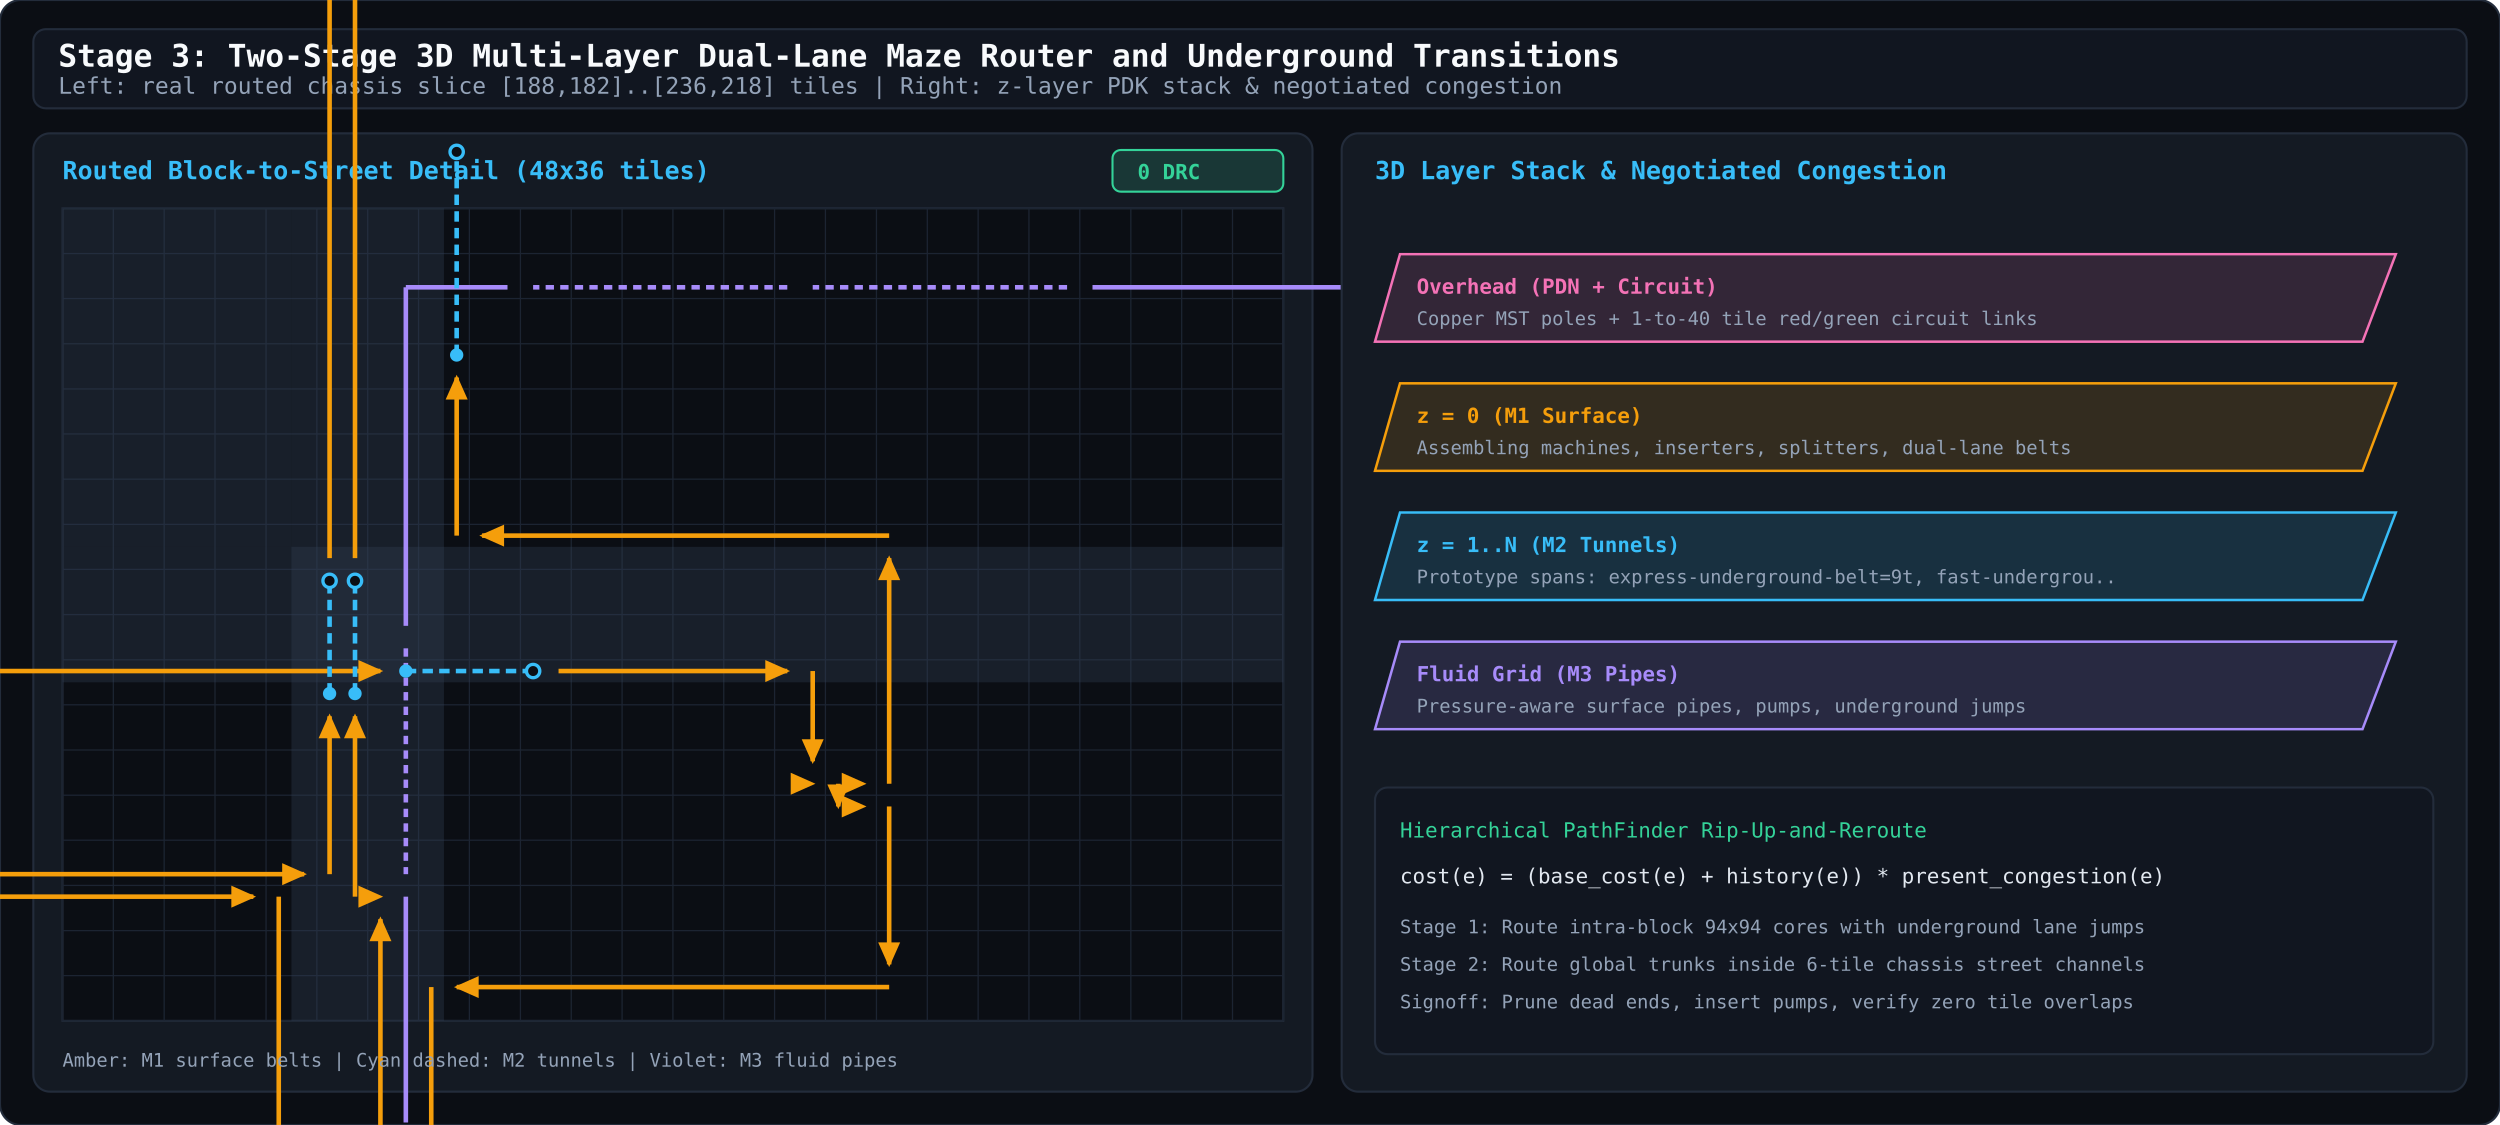
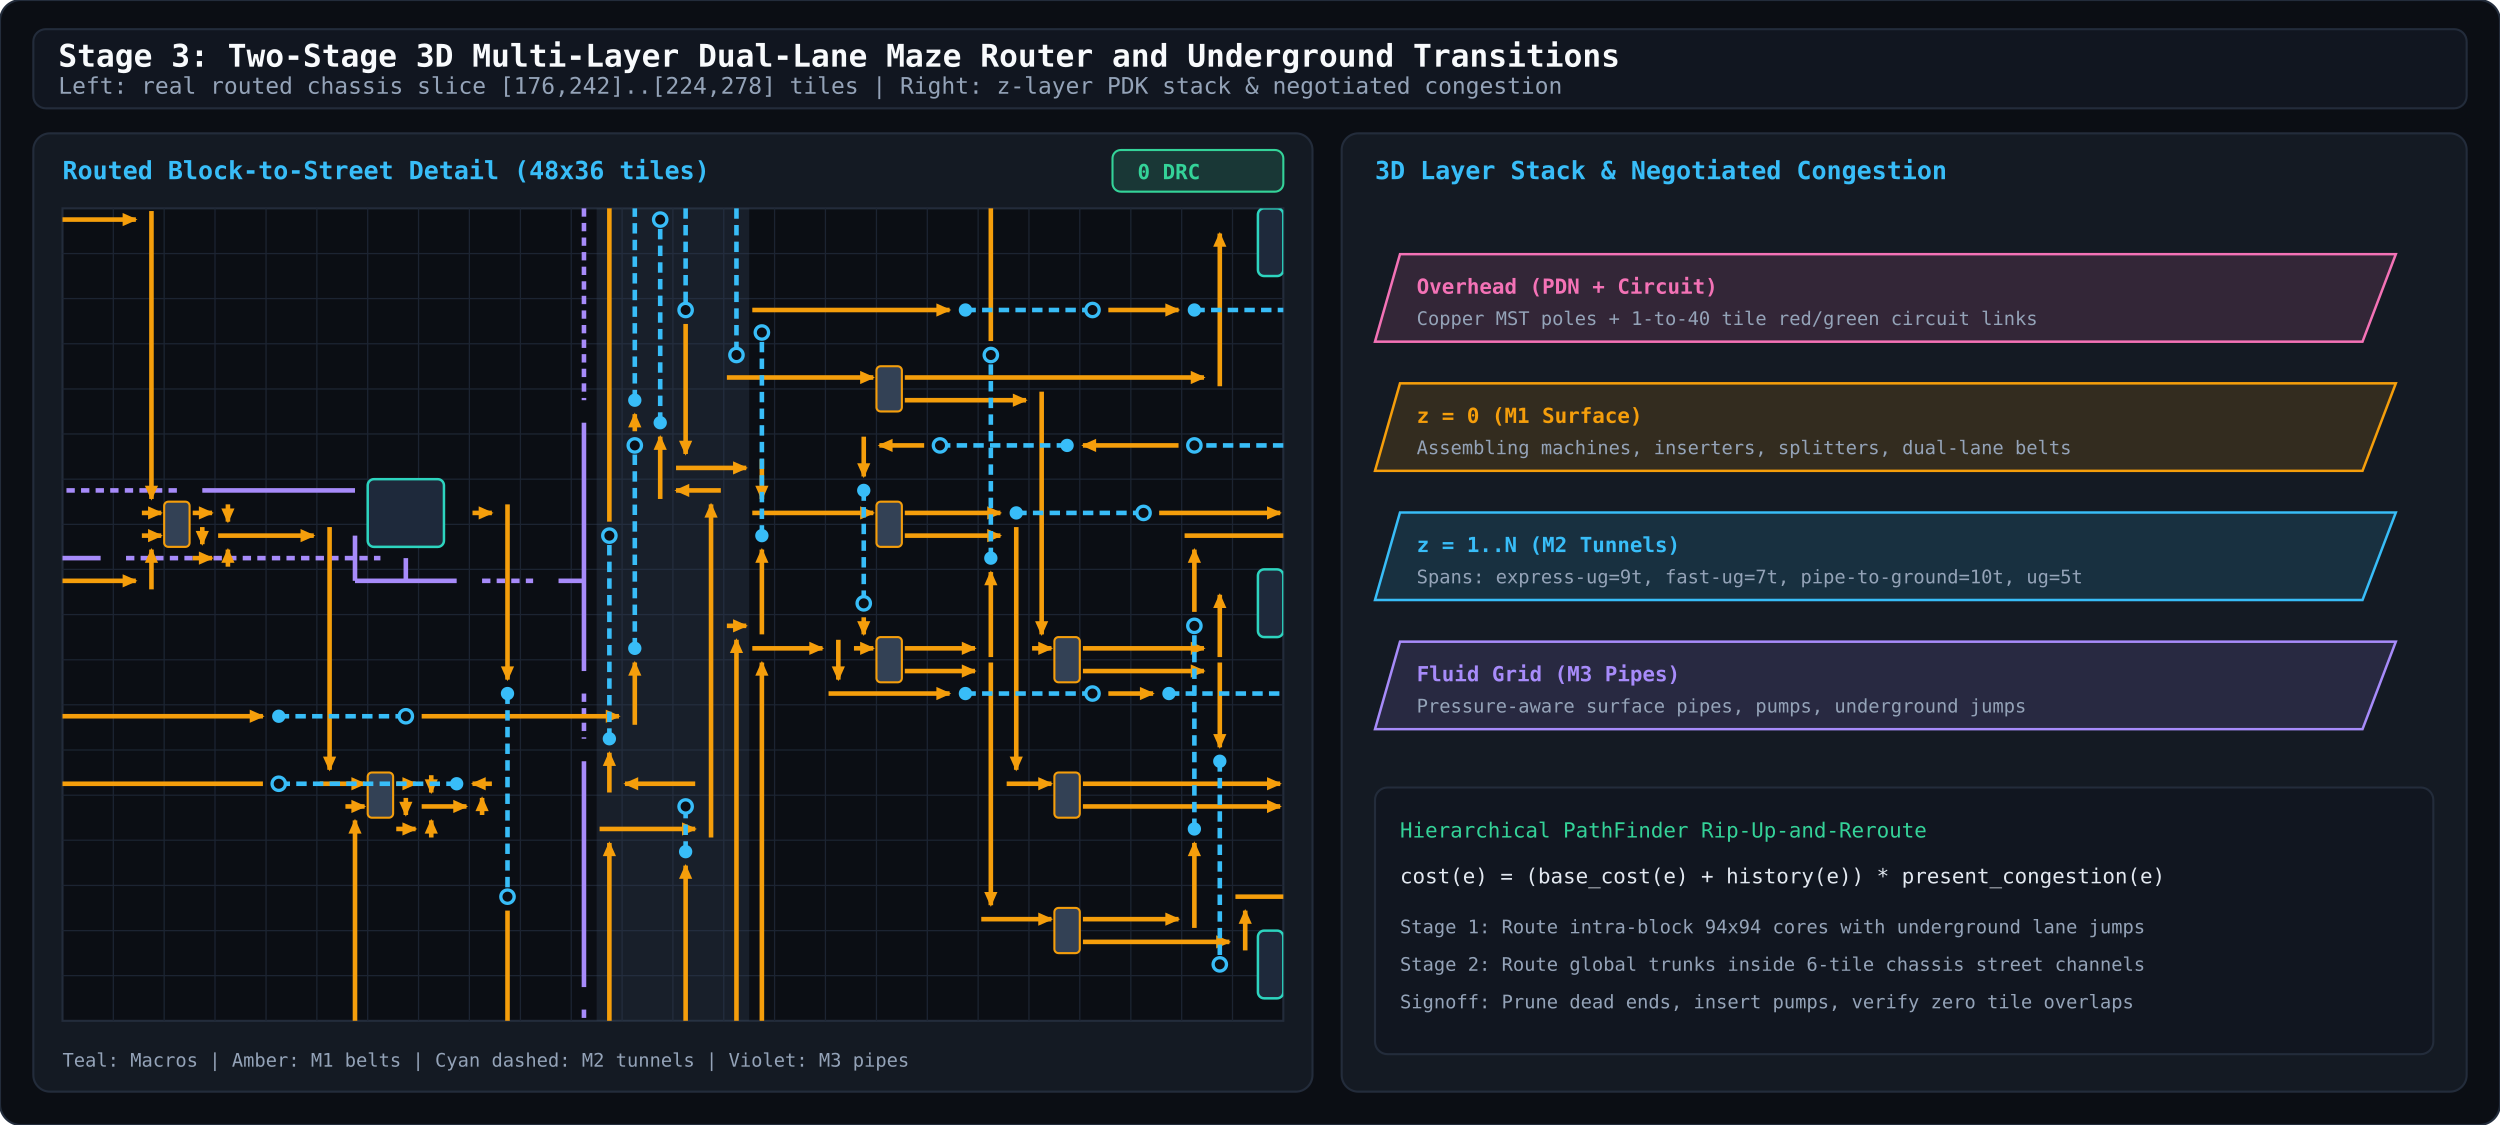
<svg xmlns="http://www.w3.org/2000/svg" viewBox="0 0 1200 540" width="100%" height="auto" role="img" aria-label="Stage 3: Two-Stage 3D Multi-Layer Dual-Lane Maze Router and Underground Transitions">
  <defs>
    <marker id="arr-cyan" viewBox="0 0 10 10" refX="8" refY="5" markerWidth="6" markerHeight="6" orient="auto-start-reverse">
      <path d="M0,1 L9,5 L0,9 z" fill="#38bdf8" />
    </marker>
    <marker id="arr-amber" viewBox="0 0 10 10" refX="8" refY="5" markerWidth="6" markerHeight="6" orient="auto-start-reverse">
      <path d="M0,1 L9,5 L0,9 z" fill="#f59e0b" />
    </marker>
+     <marker id="arr-belt" viewBox="0 0 10 10" refX="8" refY="5" markerWidth="3.6" markerHeight="3.6" orient="auto-start-reverse">
+       <path d="M0,1 L9,5 L0,9 z" fill="#f59e0b" />
+     </marker>
    <marker id="arr-emerald" viewBox="0 0 10 10" refX="8" refY="5" markerWidth="6" markerHeight="6" orient="auto-start-reverse">
      <path d="M0,1 L9,5 L0,9 z" fill="#34d399" />
    </marker>
    <marker id="arr-rose" viewBox="0 0 10 10" refX="8" refY="5" markerWidth="6" markerHeight="6" orient="auto-start-reverse">
      <path d="M0,1 L9,5 L0,9 z" fill="#f472b6" />
    </marker>
+     <clipPath id="router-vp-clip">
+       <rect x="30" y="100" width="586" height="390" />
+     </clipPath>
  </defs>
  <rect width="1200" height="540" rx="10" fill="#0b0e14" stroke="#232c3b" />
  <style>text{font-family:"JetBrains Mono","SFMono-Regular",Consolas,monospace;fill:#e2e8f0;}.title{font-size:15px;font-weight:700;fill:#f8fafc;}.sub{font-size:11px;fill:#94a3b8;}.hdr{font-size:12px;font-weight:700;fill:#38bdf8;}.lbl{font-size:10px;fill:#e2e8f0;}.dim{font-size:9px;fill:#94a3b8;}.badge{font-size:10px;font-weight:700;}</style>
  <rect x="16" y="14" width="1168" height="38" rx="6" fill="#111620" stroke="#232c3b" />
  <text x="28" y="32" class="title">Stage 3: Two-Stage 3D Multi-Layer Dual-Lane Maze Router and Underground Transitions</text>
-   <text x="28" y="45" class="sub">Left: real routed chassis slice [188,182]..[236,218] tiles | Right: z-layer PDK stack &amp; negotiated congestion</text>
+   <text x="28" y="45" class="sub">Left: real routed chassis slice [176,242]..[224,278] tiles | Right: z-layer PDK stack &amp; negotiated congestion</text>
  <rect x="16" y="64" width="614" height="460" rx="8" fill="#141a23" stroke="#232c3b" />
  <text x="30" y="86" class="hdr">Routed Block-to-Street Detail (48x36 tiles)</text>
  <rect x="534" y="72" width="82" height="20" rx="4" fill="#34d399" fill-opacity="0.16" stroke="#34d399" />
  <text x="546" y="86" class="badge" style="fill:#34d399">0 DRC</text>
  <rect x="30" y="100" width="586" height="390" fill="#0b0e14" stroke="#232c3b" />
-   <line x1="30.0" y1="100" x2="30.0" y2="490" stroke="#1c2432" stroke-width="0.6" />
-   <line x1="54.4" y1="100" x2="54.4" y2="490" stroke="#1c2432" stroke-width="0.6" />
-   <line x1="78.8" y1="100" x2="78.8" y2="490" stroke="#1c2432" stroke-width="0.6" />
-   <line x1="103.2" y1="100" x2="103.2" y2="490" stroke="#1c2432" stroke-width="0.6" />
-   <line x1="127.7" y1="100" x2="127.7" y2="490" stroke="#1c2432" stroke-width="0.6" />
-   <line x1="152.1" y1="100" x2="152.1" y2="490" stroke="#1c2432" stroke-width="0.6" />
-   <line x1="176.5" y1="100" x2="176.5" y2="490" stroke="#1c2432" stroke-width="0.6" />
-   <line x1="200.9" y1="100" x2="200.9" y2="490" stroke="#1c2432" stroke-width="0.6" />
-   <line x1="225.3" y1="100" x2="225.3" y2="490" stroke="#1c2432" stroke-width="0.6" />
-   <line x1="249.8" y1="100" x2="249.8" y2="490" stroke="#1c2432" stroke-width="0.6" />
-   <line x1="274.2" y1="100" x2="274.2" y2="490" stroke="#1c2432" stroke-width="0.6" />
-   <line x1="298.6" y1="100" x2="298.6" y2="490" stroke="#1c2432" stroke-width="0.6" />
-   <line x1="323.0" y1="100" x2="323.0" y2="490" stroke="#1c2432" stroke-width="0.6" />
-   <line x1="347.4" y1="100" x2="347.4" y2="490" stroke="#1c2432" stroke-width="0.6" />
-   <line x1="371.8" y1="100" x2="371.8" y2="490" stroke="#1c2432" stroke-width="0.6" />
-   <line x1="396.2" y1="100" x2="396.2" y2="490" stroke="#1c2432" stroke-width="0.6" />
-   <line x1="420.7" y1="100" x2="420.7" y2="490" stroke="#1c2432" stroke-width="0.6" />
-   <line x1="445.1" y1="100" x2="445.1" y2="490" stroke="#1c2432" stroke-width="0.6" />
-   <line x1="469.5" y1="100" x2="469.5" y2="490" stroke="#1c2432" stroke-width="0.6" />
-   <line x1="493.9" y1="100" x2="493.9" y2="490" stroke="#1c2432" stroke-width="0.6" />
-   <line x1="518.3" y1="100" x2="518.3" y2="490" stroke="#1c2432" stroke-width="0.6" />
-   <line x1="542.8" y1="100" x2="542.8" y2="490" stroke="#1c2432" stroke-width="0.6" />
-   <line x1="567.2" y1="100" x2="567.2" y2="490" stroke="#1c2432" stroke-width="0.6" />
-   <line x1="591.6" y1="100" x2="591.6" y2="490" stroke="#1c2432" stroke-width="0.6" />
-   <line x1="616.0" y1="100" x2="616.0" y2="490" stroke="#1c2432" stroke-width="0.6" />
-   <line x1="30" y1="100.0" x2="616" y2="100.0" stroke="#1c2432" stroke-width="0.6" />
-   <line x1="30" y1="121.7" x2="616" y2="121.7" stroke="#1c2432" stroke-width="0.6" />
-   <line x1="30" y1="143.3" x2="616" y2="143.3" stroke="#1c2432" stroke-width="0.6" />
-   <line x1="30" y1="165.0" x2="616" y2="165.0" stroke="#1c2432" stroke-width="0.6" />
-   <line x1="30" y1="186.7" x2="616" y2="186.7" stroke="#1c2432" stroke-width="0.6" />
-   <line x1="30" y1="208.3" x2="616" y2="208.3" stroke="#1c2432" stroke-width="0.6" />
-   <line x1="30" y1="230.0" x2="616" y2="230.0" stroke="#1c2432" stroke-width="0.6" />
-   <line x1="30" y1="251.7" x2="616" y2="251.7" stroke="#1c2432" stroke-width="0.6" />
-   <line x1="30" y1="273.3" x2="616" y2="273.3" stroke="#1c2432" stroke-width="0.6" />
-   <line x1="30" y1="295.0" x2="616" y2="295.0" stroke="#1c2432" stroke-width="0.6" />
-   <line x1="30" y1="316.7" x2="616" y2="316.7" stroke="#1c2432" stroke-width="0.6" />
-   <line x1="30" y1="338.3" x2="616" y2="338.3" stroke="#1c2432" stroke-width="0.6" />
-   <line x1="30" y1="360.0" x2="616" y2="360.0" stroke="#1c2432" stroke-width="0.6" />
-   <line x1="30" y1="381.7" x2="616" y2="381.7" stroke="#1c2432" stroke-width="0.6" />
-   <line x1="30" y1="403.3" x2="616" y2="403.3" stroke="#1c2432" stroke-width="0.6" />
-   <line x1="30" y1="425.0" x2="616" y2="425.0" stroke="#1c2432" stroke-width="0.6" />
-   <line x1="30" y1="446.7" x2="616" y2="446.7" stroke="#1c2432" stroke-width="0.6" />
-   <line x1="30" y1="468.3" x2="616" y2="468.3" stroke="#1c2432" stroke-width="0.6" />
-   <line x1="30" y1="490.0" x2="616" y2="490.0" stroke="#1c2432" stroke-width="0.6" />
-   <rect x="30.0" y="262.5" width="586.0" height="65.0" fill="#334155" fill-opacity="0.35" />
-   <rect x="30.0" y="100.0" width="109.9" height="162.5" fill="#334155" fill-opacity="0.35" />
-   <rect x="139.9" y="100.0" width="73.2" height="390.0" fill="#334155" fill-opacity="0.35" />
-   <line x1="194.8" y1="137.9" x2="243.6" y2="137.9" stroke="#a78bfa" stroke-width="2.2" />
-   <line x1="524.4" y1="137.9" x2="670.9" y2="137.9" stroke="#a78bfa" stroke-width="2.2" />
-   <line x1="194.8" y1="137.9" x2="194.8" y2="300.4" stroke="#a78bfa" stroke-width="2.2" />
-   <line x1="194.8" y1="430.4" x2="194.8" y2="538.8" stroke="#a78bfa" stroke-width="2.2" />
-   <line x1="512.2" y1="137.9" x2="390.1" y2="137.9" stroke="#a78bfa" stroke-width="2.2" stroke-dasharray="4 3" />
-   <line x1="377.9" y1="137.9" x2="255.9" y2="137.9" stroke="#a78bfa" stroke-width="2.2" stroke-dasharray="4 3" />
-   <line x1="194.8" y1="311.2" x2="194.8" y2="419.6" stroke="#a78bfa" stroke-width="2.2" stroke-dasharray="4 3" />
-   <line x1="158.2" y1="267.9" x2="158.2" y2="-620.4" stroke="#f59e0b" stroke-width="2.2" marker-end="url(#arr-amber)" />
-   <line x1="158.2" y1="419.6" x2="158.2" y2="343.8" stroke="#f59e0b" stroke-width="2.2" marker-end="url(#arr-amber)" />
-   <line x1="170.4" y1="267.9" x2="170.4" y2="-620.4" stroke="#f59e0b" stroke-width="2.2" marker-end="url(#arr-amber)" />
-   <line x1="170.4" y1="430.4" x2="170.4" y2="343.8" stroke="#f59e0b" stroke-width="2.2" marker-end="url(#arr-amber)" />
-   <line x1="182.6" y1="928.8" x2="182.6" y2="441.2" stroke="#f59e0b" stroke-width="2.2" marker-end="url(#arr-amber)" />
-   <line x1="219.2" y1="257.1" x2="219.2" y2="181.2" stroke="#f59e0b" stroke-width="2.2" marker-end="url(#arr-amber)" />
-   <line x1="426.8" y1="376.2" x2="426.8" y2="267.9" stroke="#f59e0b" stroke-width="2.2" marker-end="url(#arr-amber)" />
-   <line x1="-1013.8" y1="322.1" x2="182.6" y2="322.1" stroke="#f59e0b" stroke-width="2.2" marker-end="url(#arr-amber)" />
-   <line x1="268.1" y1="322.1" x2="377.9" y2="322.1" stroke="#f59e0b" stroke-width="2.2" marker-end="url(#arr-amber)" />
-   <line x1="390.1" y1="376.2" x2="390.1" y2="376.2" stroke="#f59e0b" stroke-width="2.2" marker-end="url(#arr-amber)" />
-   <line x1="414.6" y1="376.2" x2="414.6" y2="376.2" stroke="#f59e0b" stroke-width="2.2" marker-end="url(#arr-amber)" />
-   <line x1="414.6" y1="387.1" x2="414.6" y2="387.1" stroke="#f59e0b" stroke-width="2.2" marker-end="url(#arr-amber)" />
-   <line x1="-476.6" y1="419.6" x2="146.0" y2="419.6" stroke="#f59e0b" stroke-width="2.2" marker-end="url(#arr-amber)" />
-   <line x1="-476.6" y1="430.4" x2="121.6" y2="430.4" stroke="#f59e0b" stroke-width="2.2" marker-end="url(#arr-amber)" />
-   <line x1="133.8" y1="430.4" x2="133.8" y2="885.4" stroke="#f59e0b" stroke-width="2.2" marker-end="url(#arr-amber)" />
-   <line x1="207.0" y1="473.8" x2="207.0" y2="625.4" stroke="#f59e0b" stroke-width="2.2" marker-end="url(#arr-amber)" />
-   <line x1="390.1" y1="322.1" x2="390.1" y2="365.4" stroke="#f59e0b" stroke-width="2.2" marker-end="url(#arr-amber)" />
-   <line x1="426.8" y1="387.1" x2="426.8" y2="462.9" stroke="#f59e0b" stroke-width="2.2" marker-end="url(#arr-amber)" />
-   <line x1="426.8" y1="257.1" x2="231.4" y2="257.1" stroke="#f59e0b" stroke-width="2.2" marker-end="url(#arr-amber)" />
-   <line x1="182.6" y1="430.4" x2="182.6" y2="430.4" stroke="#f59e0b" stroke-width="2.2" marker-end="url(#arr-amber)" />
-   <line x1="426.8" y1="473.8" x2="219.2" y2="473.8" stroke="#f59e0b" stroke-width="2.2" marker-end="url(#arr-amber)" />
-   <line x1="402.4" y1="376.2" x2="402.4" y2="387.1" stroke="#f59e0b" stroke-width="2.2" marker-end="url(#arr-amber)" />
-   <line x1="194.8" y1="322.1" x2="255.9" y2="322.1" stroke="#38bdf8" stroke-width="2.2" stroke-dasharray="5 3" />
-   <circle cx="194.8" cy="322.1" r="3.2" fill="#38bdf8" />
-   <circle cx="255.9" cy="322.1" r="3.2" fill="#0b0e14" stroke="#38bdf8" stroke-width="1.6" />
-   <line x1="219.2" y1="170.4" x2="219.2" y2="72.9" stroke="#38bdf8" stroke-width="2.2" stroke-dasharray="5 3" />
-   <circle cx="219.2" cy="170.4" r="3.2" fill="#38bdf8" />
-   <circle cx="219.2" cy="72.9" r="3.2" fill="#0b0e14" stroke="#38bdf8" stroke-width="1.6" />
-   <line x1="170.4" y1="332.9" x2="170.4" y2="278.8" stroke="#38bdf8" stroke-width="2.2" stroke-dasharray="5 3" />
-   <circle cx="170.4" cy="332.9" r="3.2" fill="#38bdf8" />
-   <circle cx="170.4" cy="278.8" r="3.2" fill="#0b0e14" stroke="#38bdf8" stroke-width="1.6" />
-   <line x1="158.2" y1="332.9" x2="158.2" y2="278.8" stroke="#38bdf8" stroke-width="2.2" stroke-dasharray="5 3" />
-   <circle cx="158.2" cy="332.9" r="3.2" fill="#38bdf8" />
-   <circle cx="158.2" cy="278.8" r="3.2" fill="#0b0e14" stroke="#38bdf8" stroke-width="1.6" />
-   <text x="30" y="512" class="dim">Amber: M1 surface belts | Cyan dashed: M2 tunnels | Violet: M3 fluid pipes</text>
+   <g id="router-viewport" clip-path="url(#router-vp-clip)">
+     <line x1="54.4" y1="100" x2="54.4" y2="490" stroke="#1c2432" stroke-width="0.6" />
+     <line x1="78.8" y1="100" x2="78.8" y2="490" stroke="#1c2432" stroke-width="0.6" />
+     <line x1="103.2" y1="100" x2="103.2" y2="490" stroke="#1c2432" stroke-width="0.6" />
+     <line x1="127.7" y1="100" x2="127.7" y2="490" stroke="#1c2432" stroke-width="0.6" />
+     <line x1="152.1" y1="100" x2="152.1" y2="490" stroke="#1c2432" stroke-width="0.6" />
+     <line x1="176.5" y1="100" x2="176.5" y2="490" stroke="#1c2432" stroke-width="0.6" />
+     <line x1="200.9" y1="100" x2="200.9" y2="490" stroke="#1c2432" stroke-width="0.6" />
+     <line x1="225.3" y1="100" x2="225.3" y2="490" stroke="#1c2432" stroke-width="0.6" />
+     <line x1="249.8" y1="100" x2="249.8" y2="490" stroke="#1c2432" stroke-width="0.6" />
+     <line x1="274.2" y1="100" x2="274.2" y2="490" stroke="#1c2432" stroke-width="0.6" />
+     <line x1="298.6" y1="100" x2="298.6" y2="490" stroke="#1c2432" stroke-width="0.6" />
+     <line x1="323.0" y1="100" x2="323.0" y2="490" stroke="#1c2432" stroke-width="0.6" />
+     <line x1="347.4" y1="100" x2="347.4" y2="490" stroke="#1c2432" stroke-width="0.6" />
+     <line x1="371.8" y1="100" x2="371.8" y2="490" stroke="#1c2432" stroke-width="0.6" />
+     <line x1="396.2" y1="100" x2="396.2" y2="490" stroke="#1c2432" stroke-width="0.6" />
+     <line x1="420.7" y1="100" x2="420.7" y2="490" stroke="#1c2432" stroke-width="0.6" />
+     <line x1="445.1" y1="100" x2="445.1" y2="490" stroke="#1c2432" stroke-width="0.6" />
+     <line x1="469.5" y1="100" x2="469.5" y2="490" stroke="#1c2432" stroke-width="0.6" />
+     <line x1="493.9" y1="100" x2="493.9" y2="490" stroke="#1c2432" stroke-width="0.6" />
+     <line x1="518.3" y1="100" x2="518.3" y2="490" stroke="#1c2432" stroke-width="0.6" />
+     <line x1="542.8" y1="100" x2="542.8" y2="490" stroke="#1c2432" stroke-width="0.6" />
+     <line x1="567.2" y1="100" x2="567.2" y2="490" stroke="#1c2432" stroke-width="0.6" />
+     <line x1="591.6" y1="100" x2="591.6" y2="490" stroke="#1c2432" stroke-width="0.6" />
+     <line x1="30" y1="121.7" x2="616" y2="121.7" stroke="#1c2432" stroke-width="0.6" />
+     <line x1="30" y1="143.3" x2="616" y2="143.3" stroke="#1c2432" stroke-width="0.6" />
+     <line x1="30" y1="165.0" x2="616" y2="165.0" stroke="#1c2432" stroke-width="0.6" />
+     <line x1="30" y1="186.7" x2="616" y2="186.7" stroke="#1c2432" stroke-width="0.6" />
+     <line x1="30" y1="208.3" x2="616" y2="208.3" stroke="#1c2432" stroke-width="0.6" />
+     <line x1="30" y1="230.0" x2="616" y2="230.0" stroke="#1c2432" stroke-width="0.6" />
+     <line x1="30" y1="251.7" x2="616" y2="251.7" stroke="#1c2432" stroke-width="0.6" />
+     <line x1="30" y1="273.3" x2="616" y2="273.3" stroke="#1c2432" stroke-width="0.6" />
+     <line x1="30" y1="295.0" x2="616" y2="295.0" stroke="#1c2432" stroke-width="0.6" />
+     <line x1="30" y1="316.7" x2="616" y2="316.7" stroke="#1c2432" stroke-width="0.6" />
+     <line x1="30" y1="338.3" x2="616" y2="338.3" stroke="#1c2432" stroke-width="0.6" />
+     <line x1="30" y1="360.0" x2="616" y2="360.0" stroke="#1c2432" stroke-width="0.6" />
+     <line x1="30" y1="381.7" x2="616" y2="381.7" stroke="#1c2432" stroke-width="0.6" />
+     <line x1="30" y1="403.3" x2="616" y2="403.3" stroke="#1c2432" stroke-width="0.6" />
+     <line x1="30" y1="425.0" x2="616" y2="425.0" stroke="#1c2432" stroke-width="0.6" />
+     <line x1="30" y1="446.7" x2="616" y2="446.7" stroke="#1c2432" stroke-width="0.6" />
+     <line x1="30" y1="468.3" x2="616" y2="468.3" stroke="#1c2432" stroke-width="0.6" />
+     <rect x="286.4" y="100.0" width="73.2" height="390.0" fill="#334155" fill-opacity="0.35" />
+     <rect x="603.8" y="100.0" width="12.2" height="32.5" rx="3" fill="#1e293b" stroke="#2dd4bf" stroke-width="1.2" />
+     <rect x="603.8" y="273.3" width="12.2" height="32.5" rx="3" fill="#1e293b" stroke="#2dd4bf" stroke-width="1.2" />
+     <rect x="603.8" y="446.7" width="12.2" height="32.5" rx="3" fill="#1e293b" stroke="#2dd4bf" stroke-width="1.2" />
+     <rect x="78.8" y="240.8" width="12.2" height="21.7" rx="2" fill="#334155" stroke="#f59e0b" stroke-width="1.0" />
+     <rect x="176.5" y="370.8" width="12.2" height="21.7" rx="2" fill="#334155" stroke="#f59e0b" stroke-width="1.0" />
+     <rect x="420.7" y="175.8" width="12.2" height="21.7" rx="2" fill="#334155" stroke="#f59e0b" stroke-width="1.0" />
+     <rect x="506.1" y="305.8" width="12.2" height="21.7" rx="2" fill="#334155" stroke="#f59e0b" stroke-width="1.0" />
+     <rect x="420.7" y="240.8" width="12.2" height="21.7" rx="2" fill="#334155" stroke="#f59e0b" stroke-width="1.0" />
+     <rect x="506.1" y="370.8" width="12.2" height="21.7" rx="2" fill="#334155" stroke="#f59e0b" stroke-width="1.0" />
+     <rect x="420.7" y="305.8" width="12.2" height="21.7" rx="2" fill="#334155" stroke="#f59e0b" stroke-width="1.0" />
+     <rect x="506.1" y="435.8" width="12.2" height="21.7" rx="2" fill="#334155" stroke="#f59e0b" stroke-width="1.0" />
+     <rect x="176.5" y="230.0" width="36.6" height="32.5" rx="3" fill="#1e293b" stroke="#2dd4bf" stroke-width="1.2" />
+     <line x1="97.1" y1="235.4" x2="170.4" y2="235.4" stroke="#a78bfa" stroke-width="2.2" />
+     <line x1="30.0" y1="267.9" x2="48.3" y2="267.9" stroke="#a78bfa" stroke-width="2.2" />
+     <line x1="170.4" y1="278.8" x2="219.2" y2="278.8" stroke="#a78bfa" stroke-width="2.2" />
+     <line x1="268.1" y1="278.8" x2="280.3" y2="278.8" stroke="#a78bfa" stroke-width="2.2" />
+     <line x1="170.4" y1="257.1" x2="170.4" y2="278.8" stroke="#a78bfa" stroke-width="2.2" />
+     <line x1="194.8" y1="267.9" x2="194.8" y2="278.8" stroke="#a78bfa" stroke-width="2.2" />
+     <line x1="280.3" y1="202.9" x2="280.3" y2="322.1" stroke="#a78bfa" stroke-width="2.2" />
+     <line x1="280.3" y1="365.4" x2="280.3" y2="473.8" stroke="#a78bfa" stroke-width="2.2" />
+     <line x1="231.4" y1="278.8" x2="255.9" y2="278.8" stroke="#a78bfa" stroke-width="2.2" stroke-dasharray="4 3" />
+     <line x1="60.5" y1="267.9" x2="182.6" y2="267.9" stroke="#a78bfa" stroke-width="2.2" stroke-dasharray="4 3" />
+     <line x1="84.9" y1="235.4" x2="30.0" y2="235.4" stroke="#a78bfa" stroke-width="2.2" stroke-dasharray="4 3" />
+     <line x1="280.3" y1="332.9" x2="280.3" y2="354.6" stroke="#a78bfa" stroke-width="2.2" stroke-dasharray="4 3" />
+     <line x1="280.3" y1="484.6" x2="280.3" y2="490.0" stroke="#a78bfa" stroke-width="2.2" stroke-dasharray="4 3" />
+     <line x1="280.3" y1="100.0" x2="280.3" y2="192.1" stroke="#a78bfa" stroke-width="2.2" stroke-dasharray="4 3" />
+     <line x1="72.7" y1="282.9" x2="72.7" y2="263.8" stroke="#f59e0b" stroke-width="2.2" marker-end="url(#arr-belt)" />
+     <line x1="109.4" y1="272.0" x2="109.4" y2="263.8" stroke="#f59e0b" stroke-width="2.2" marker-end="url(#arr-belt)" />
+     <line x1="170.4" y1="490.0" x2="170.4" y2="393.8" stroke="#f59e0b" stroke-width="2.2" marker-end="url(#arr-belt)" />
+     <line x1="207.0" y1="402.0" x2="207.0" y2="393.8" stroke="#f59e0b" stroke-width="2.2" marker-end="url(#arr-belt)" />
+     <line x1="231.4" y1="391.2" x2="231.4" y2="383.0" stroke="#f59e0b" stroke-width="2.2" marker-end="url(#arr-belt)" />
+     <line x1="292.5" y1="250.4" x2="292.5" y2="100.0" stroke="#f59e0b" stroke-width="2.2" />
+     <line x1="292.5" y1="380.4" x2="292.5" y2="361.3" stroke="#f59e0b" stroke-width="2.2" marker-end="url(#arr-belt)" />
+     <line x1="292.5" y1="490.0" x2="292.5" y2="404.6" stroke="#f59e0b" stroke-width="2.2" marker-end="url(#arr-belt)" />
+     <line x1="304.7" y1="207.0" x2="304.7" y2="198.8" stroke="#f59e0b" stroke-width="2.2" marker-end="url(#arr-belt)" />
+     <line x1="304.7" y1="347.9" x2="304.7" y2="318.0" stroke="#f59e0b" stroke-width="2.2" marker-end="url(#arr-belt)" />
+     <line x1="316.9" y1="239.5" x2="316.9" y2="209.6" stroke="#f59e0b" stroke-width="2.2" marker-end="url(#arr-belt)" />
+     <line x1="329.1" y1="490.0" x2="329.1" y2="415.5" stroke="#f59e0b" stroke-width="2.2" marker-end="url(#arr-belt)" />
+     <line x1="341.3" y1="402.0" x2="341.3" y2="242.1" stroke="#f59e0b" stroke-width="2.2" marker-end="url(#arr-belt)" />
+     <line x1="353.5" y1="490.0" x2="353.5" y2="307.1" stroke="#f59e0b" stroke-width="2.2" marker-end="url(#arr-belt)" />
+     <line x1="365.7" y1="304.5" x2="365.7" y2="263.8" stroke="#f59e0b" stroke-width="2.2" marker-end="url(#arr-belt)" />
+     <line x1="365.7" y1="490.0" x2="365.7" y2="318.0" stroke="#f59e0b" stroke-width="2.2" marker-end="url(#arr-belt)" />
+     <line x1="475.6" y1="163.7" x2="475.6" y2="100.0" stroke="#f59e0b" stroke-width="2.2" />
+     <line x1="475.6" y1="315.4" x2="475.6" y2="274.6" stroke="#f59e0b" stroke-width="2.2" marker-end="url(#arr-belt)" />
+     <line x1="573.3" y1="293.7" x2="573.3" y2="263.8" stroke="#f59e0b" stroke-width="2.2" marker-end="url(#arr-belt)" />
+     <line x1="573.3" y1="445.4" x2="573.3" y2="404.6" stroke="#f59e0b" stroke-width="2.2" marker-end="url(#arr-belt)" />
+     <line x1="585.5" y1="185.4" x2="585.5" y2="112.1" stroke="#f59e0b" stroke-width="2.2" marker-end="url(#arr-belt)" />
+     <line x1="585.5" y1="315.4" x2="585.5" y2="285.5" stroke="#f59e0b" stroke-width="2.2" marker-end="url(#arr-belt)" />
+     <line x1="597.7" y1="456.2" x2="597.7" y2="437.1" stroke="#f59e0b" stroke-width="2.2" marker-end="url(#arr-belt)" />
+     <line x1="30.0" y1="105.4" x2="65.2" y2="105.4" stroke="#f59e0b" stroke-width="2.2" marker-end="url(#arr-belt)" />
+     <line x1="361.1" y1="148.8" x2="455.8" y2="148.8" stroke="#f59e0b" stroke-width="2.2" marker-end="url(#arr-belt)" />
+     <line x1="532.0" y1="148.8" x2="565.7" y2="148.8" stroke="#f59e0b" stroke-width="2.2" marker-end="url(#arr-belt)" />
+     <line x1="348.9" y1="181.2" x2="419.2" y2="181.2" stroke="#f59e0b" stroke-width="2.2" marker-end="url(#arr-belt)" />
+     <line x1="434.3" y1="181.2" x2="577.9" y2="181.2" stroke="#f59e0b" stroke-width="2.2" marker-end="url(#arr-belt)" />
+     <line x1="434.3" y1="192.1" x2="492.5" y2="192.1" stroke="#f59e0b" stroke-width="2.2" marker-end="url(#arr-belt)" />
+     <line x1="324.5" y1="224.6" x2="358.2" y2="224.6" stroke="#f59e0b" stroke-width="2.2" marker-end="url(#arr-belt)" />
+     <line x1="68.1" y1="246.2" x2="77.4" y2="246.2" stroke="#f59e0b" stroke-width="2.2" marker-end="url(#arr-belt)" />
+     <line x1="92.5" y1="246.2" x2="101.8" y2="246.2" stroke="#f59e0b" stroke-width="2.2" marker-end="url(#arr-belt)" />
+     <line x1="226.8" y1="246.2" x2="236.1" y2="246.2" stroke="#f59e0b" stroke-width="2.2" marker-end="url(#arr-belt)" />
+     <line x1="361.1" y1="246.2" x2="419.2" y2="246.2" stroke="#f59e0b" stroke-width="2.2" marker-end="url(#arr-belt)" />
+     <line x1="434.3" y1="246.2" x2="480.2" y2="246.2" stroke="#f59e0b" stroke-width="2.2" marker-end="url(#arr-belt)" />
+     <line x1="556.4" y1="246.2" x2="614.5" y2="246.2" stroke="#f59e0b" stroke-width="2.2" marker-end="url(#arr-belt)" />
+     <line x1="68.1" y1="257.1" x2="77.4" y2="257.1" stroke="#f59e0b" stroke-width="2.2" marker-end="url(#arr-belt)" />
+     <line x1="104.7" y1="257.1" x2="150.6" y2="257.1" stroke="#f59e0b" stroke-width="2.2" marker-end="url(#arr-belt)" />
+     <line x1="434.3" y1="257.1" x2="480.2" y2="257.1" stroke="#f59e0b" stroke-width="2.2" marker-end="url(#arr-belt)" />
+     <line x1="568.6" y1="257.1" x2="616.0" y2="257.1" stroke="#f59e0b" stroke-width="2.2" />
+     <line x1="92.5" y1="267.9" x2="101.8" y2="267.9" stroke="#f59e0b" stroke-width="2.2" marker-end="url(#arr-belt)" />
+     <line x1="30.0" y1="278.8" x2="65.2" y2="278.8" stroke="#f59e0b" stroke-width="2.2" marker-end="url(#arr-belt)" />
+     <line x1="348.9" y1="300.4" x2="358.2" y2="300.4" stroke="#f59e0b" stroke-width="2.2" marker-end="url(#arr-belt)" />
+     <line x1="361.1" y1="311.2" x2="394.8" y2="311.2" stroke="#f59e0b" stroke-width="2.2" marker-end="url(#arr-belt)" />
+     <line x1="409.9" y1="311.2" x2="419.2" y2="311.2" stroke="#f59e0b" stroke-width="2.2" marker-end="url(#arr-belt)" />
+     <line x1="434.3" y1="311.2" x2="468.0" y2="311.2" stroke="#f59e0b" stroke-width="2.2" marker-end="url(#arr-belt)" />
+     <line x1="495.4" y1="311.2" x2="504.7" y2="311.2" stroke="#f59e0b" stroke-width="2.2" marker-end="url(#arr-belt)" />
+     <line x1="519.8" y1="311.2" x2="577.9" y2="311.2" stroke="#f59e0b" stroke-width="2.2" marker-end="url(#arr-belt)" />
+     <line x1="434.3" y1="322.1" x2="468.0" y2="322.1" stroke="#f59e0b" stroke-width="2.2" marker-end="url(#arr-belt)" />
+     <line x1="519.8" y1="322.1" x2="577.9" y2="322.1" stroke="#f59e0b" stroke-width="2.2" marker-end="url(#arr-belt)" />
+     <line x1="397.7" y1="332.9" x2="455.8" y2="332.9" stroke="#f59e0b" stroke-width="2.2" marker-end="url(#arr-belt)" />
+     <line x1="532.0" y1="332.9" x2="553.5" y2="332.9" stroke="#f59e0b" stroke-width="2.2" marker-end="url(#arr-belt)" />
+     <line x1="30.0" y1="343.8" x2="126.2" y2="343.8" stroke="#f59e0b" stroke-width="2.2" marker-end="url(#arr-belt)" />
+     <line x1="202.4" y1="343.8" x2="297.1" y2="343.8" stroke="#f59e0b" stroke-width="2.2" marker-end="url(#arr-belt)" />
+     <line x1="153.5" y1="376.2" x2="175.0" y2="376.2" stroke="#f59e0b" stroke-width="2.2" marker-end="url(#arr-belt)" />
+     <line x1="190.2" y1="376.2" x2="199.5" y2="376.2" stroke="#f59e0b" stroke-width="2.2" marker-end="url(#arr-belt)" />
+     <line x1="483.2" y1="376.2" x2="504.7" y2="376.2" stroke="#f59e0b" stroke-width="2.2" marker-end="url(#arr-belt)" />
+     <line x1="519.8" y1="376.2" x2="614.5" y2="376.2" stroke="#f59e0b" stroke-width="2.2" marker-end="url(#arr-belt)" />
+     <line x1="165.8" y1="387.1" x2="175.0" y2="387.1" stroke="#f59e0b" stroke-width="2.2" marker-end="url(#arr-belt)" />
+     <line x1="202.4" y1="387.1" x2="223.9" y2="387.1" stroke="#f59e0b" stroke-width="2.2" marker-end="url(#arr-belt)" />
+     <line x1="519.8" y1="387.1" x2="614.5" y2="387.1" stroke="#f59e0b" stroke-width="2.2" marker-end="url(#arr-belt)" />
+     <line x1="190.2" y1="397.9" x2="199.5" y2="397.9" stroke="#f59e0b" stroke-width="2.2" marker-end="url(#arr-belt)" />
+     <line x1="287.8" y1="397.9" x2="333.7" y2="397.9" stroke="#f59e0b" stroke-width="2.2" marker-end="url(#arr-belt)" />
+     <line x1="593.0" y1="430.4" x2="616.0" y2="430.4" stroke="#f59e0b" stroke-width="2.2" />
+     <line x1="471.0" y1="441.2" x2="504.7" y2="441.2" stroke="#f59e0b" stroke-width="2.2" marker-end="url(#arr-belt)" />
+     <line x1="519.8" y1="441.2" x2="565.7" y2="441.2" stroke="#f59e0b" stroke-width="2.2" marker-end="url(#arr-belt)" />
+     <line x1="519.8" y1="452.1" x2="590.1" y2="452.1" stroke="#f59e0b" stroke-width="2.2" marker-end="url(#arr-belt)" />
+     <line x1="72.7" y1="101.3" x2="72.7" y2="239.5" stroke="#f59e0b" stroke-width="2.2" marker-end="url(#arr-belt)" />
+     <line x1="97.1" y1="253.0" x2="97.1" y2="261.2" stroke="#f59e0b" stroke-width="2.2" marker-end="url(#arr-belt)" />
+     <line x1="109.4" y1="242.1" x2="109.4" y2="250.4" stroke="#f59e0b" stroke-width="2.2" marker-end="url(#arr-belt)" />
+     <line x1="158.2" y1="253.0" x2="158.2" y2="369.5" stroke="#f59e0b" stroke-width="2.2" marker-end="url(#arr-belt)" />
+     <line x1="194.8" y1="383.0" x2="194.8" y2="391.2" stroke="#f59e0b" stroke-width="2.2" marker-end="url(#arr-belt)" />
+     <line x1="207.0" y1="372.1" x2="207.0" y2="380.4" stroke="#f59e0b" stroke-width="2.2" marker-end="url(#arr-belt)" />
+     <line x1="243.6" y1="242.1" x2="243.6" y2="326.2" stroke="#f59e0b" stroke-width="2.2" marker-end="url(#arr-belt)" />
+     <line x1="243.6" y1="437.1" x2="243.6" y2="490.0" stroke="#f59e0b" stroke-width="2.2" />
+     <line x1="329.1" y1="155.5" x2="329.1" y2="217.9" stroke="#f59e0b" stroke-width="2.2" marker-end="url(#arr-belt)" />
+     <line x1="365.7" y1="220.5" x2="365.7" y2="239.5" stroke="#f59e0b" stroke-width="2.2" marker-end="url(#arr-belt)" />
+     <line x1="402.4" y1="307.1" x2="402.4" y2="326.2" stroke="#f59e0b" stroke-width="2.2" marker-end="url(#arr-belt)" />
+     <line x1="414.6" y1="209.6" x2="414.6" y2="228.7" stroke="#f59e0b" stroke-width="2.2" marker-end="url(#arr-belt)" />
+     <line x1="414.6" y1="296.3" x2="414.6" y2="304.5" stroke="#f59e0b" stroke-width="2.2" marker-end="url(#arr-belt)" />
+     <line x1="475.6" y1="318.0" x2="475.6" y2="434.5" stroke="#f59e0b" stroke-width="2.2" marker-end="url(#arr-belt)" />
+     <line x1="487.8" y1="253.0" x2="487.8" y2="369.5" stroke="#f59e0b" stroke-width="2.2" marker-end="url(#arr-belt)" />
+     <line x1="500.0" y1="188.0" x2="500.0" y2="304.5" stroke="#f59e0b" stroke-width="2.2" marker-end="url(#arr-belt)" />
+     <line x1="585.5" y1="318.0" x2="585.5" y2="358.7" stroke="#f59e0b" stroke-width="2.2" marker-end="url(#arr-belt)" />
+     <line x1="443.6" y1="213.8" x2="422.1" y2="213.8" stroke="#f59e0b" stroke-width="2.2" marker-end="url(#arr-belt)" />
+     <line x1="565.7" y1="213.8" x2="519.8" y2="213.8" stroke="#f59e0b" stroke-width="2.2" marker-end="url(#arr-belt)" />
+     <line x1="346.0" y1="235.4" x2="324.5" y2="235.4" stroke="#f59e0b" stroke-width="2.2" marker-end="url(#arr-belt)" />
+     <line x1="126.2" y1="376.2" x2="30.0" y2="376.2" stroke="#f59e0b" stroke-width="2.2" />
+     <line x1="236.1" y1="376.2" x2="226.8" y2="376.2" stroke="#f59e0b" stroke-width="2.2" marker-end="url(#arr-belt)" />
+     <line x1="333.7" y1="376.2" x2="300.0" y2="376.2" stroke="#f59e0b" stroke-width="2.2" marker-end="url(#arr-belt)" />
+     <line x1="219.2" y1="376.2" x2="133.8" y2="376.2" stroke="#38bdf8" stroke-width="2.2" stroke-dasharray="5 3" />
+     <circle cx="219.2" cy="376.2" r="3.2" fill="#38bdf8" />
+     <circle cx="133.8" cy="376.2" r="3.2" fill="#0b0e14" stroke="#38bdf8" stroke-width="1.6" />
+     <line x1="243.6" y1="332.9" x2="243.6" y2="430.4" stroke="#38bdf8" stroke-width="2.2" stroke-dasharray="5 3" />
+     <circle cx="243.6" cy="332.9" r="3.2" fill="#38bdf8" />
+     <circle cx="243.6" cy="430.4" r="3.2" fill="#0b0e14" stroke="#38bdf8" stroke-width="1.6" />
+     <line x1="133.8" y1="343.8" x2="194.8" y2="343.8" stroke="#38bdf8" stroke-width="2.2" stroke-dasharray="5 3" />
+     <circle cx="133.8" cy="343.8" r="3.2" fill="#38bdf8" />
+     <circle cx="194.8" cy="343.8" r="3.2" fill="#0b0e14" stroke="#38bdf8" stroke-width="1.6" />
+     <line x1="585.5" y1="365.4" x2="585.5" y2="462.9" stroke="#38bdf8" stroke-width="2.2" stroke-dasharray="5 3" />
+     <circle cx="585.5" cy="365.4" r="3.2" fill="#38bdf8" />
+     <circle cx="585.5" cy="462.9" r="3.2" fill="#0b0e14" stroke="#38bdf8" stroke-width="1.6" />
+     <line x1="487.8" y1="246.2" x2="548.9" y2="246.2" stroke="#38bdf8" stroke-width="2.2" stroke-dasharray="5 3" />
+     <circle cx="487.8" cy="246.2" r="3.2" fill="#38bdf8" />
+     <circle cx="548.9" cy="246.2" r="3.2" fill="#0b0e14" stroke="#38bdf8" stroke-width="1.6" />
+     <line x1="573.3" y1="397.9" x2="573.3" y2="300.4" stroke="#38bdf8" stroke-width="2.2" stroke-dasharray="5 3" />
+     <circle cx="573.3" cy="397.9" r="3.2" fill="#38bdf8" />
+     <circle cx="573.3" cy="300.4" r="3.2" fill="#0b0e14" stroke="#38bdf8" stroke-width="1.6" />
+     <line x1="475.6" y1="267.9" x2="475.6" y2="170.4" stroke="#38bdf8" stroke-width="2.2" stroke-dasharray="5 3" />
+     <circle cx="475.6" cy="267.9" r="3.2" fill="#38bdf8" />
+     <circle cx="475.6" cy="170.4" r="3.2" fill="#0b0e14" stroke="#38bdf8" stroke-width="1.6" />
+     <line x1="463.4" y1="332.9" x2="524.4" y2="332.9" stroke="#38bdf8" stroke-width="2.2" stroke-dasharray="5 3" />
+     <circle cx="463.4" cy="332.9" r="3.2" fill="#38bdf8" />
+     <circle cx="524.4" cy="332.9" r="3.2" fill="#0b0e14" stroke="#38bdf8" stroke-width="1.6" />
+     <line x1="561.1" y1="332.9" x2="616.0" y2="332.9" stroke="#38bdf8" stroke-width="2.2" stroke-dasharray="5 3" />
+     <circle cx="561.1" cy="332.9" r="3.2" fill="#38bdf8" />
+     <line x1="463.4" y1="148.8" x2="524.4" y2="148.8" stroke="#38bdf8" stroke-width="2.2" stroke-dasharray="5 3" />
+     <circle cx="463.4" cy="148.8" r="3.2" fill="#38bdf8" />
+     <circle cx="524.4" cy="148.8" r="3.2" fill="#0b0e14" stroke="#38bdf8" stroke-width="1.6" />
+     <line x1="573.3" y1="148.8" x2="616.0" y2="148.8" stroke="#38bdf8" stroke-width="2.2" stroke-dasharray="5 3" />
+     <circle cx="573.3" cy="148.8" r="3.2" fill="#38bdf8" />
+     <line x1="616.0" y1="213.8" x2="573.3" y2="213.8" stroke="#38bdf8" stroke-width="2.2" stroke-dasharray="5 3" />
+     <circle cx="573.3" cy="213.8" r="3.2" fill="#0b0e14" stroke="#38bdf8" stroke-width="1.6" />
+     <line x1="512.2" y1="213.8" x2="451.2" y2="213.8" stroke="#38bdf8" stroke-width="2.2" stroke-dasharray="5 3" />
+     <circle cx="512.2" cy="213.8" r="3.2" fill="#38bdf8" />
+     <circle cx="451.2" cy="213.8" r="3.2" fill="#0b0e14" stroke="#38bdf8" stroke-width="1.6" />
+     <line x1="414.6" y1="235.4" x2="414.6" y2="289.6" stroke="#38bdf8" stroke-width="2.2" stroke-dasharray="5 3" />
+     <circle cx="414.6" cy="235.4" r="3.2" fill="#38bdf8" />
+     <circle cx="414.6" cy="289.6" r="3.2" fill="#0b0e14" stroke="#38bdf8" stroke-width="1.6" />
+     <line x1="353.5" y1="100.0" x2="353.5" y2="170.4" stroke="#38bdf8" stroke-width="2.2" stroke-dasharray="5 3" />
+     <circle cx="353.5" cy="170.4" r="3.2" fill="#0b0e14" stroke="#38bdf8" stroke-width="1.6" />
+     <line x1="329.1" y1="100.0" x2="329.1" y2="148.8" stroke="#38bdf8" stroke-width="2.2" stroke-dasharray="5 3" />
+     <circle cx="329.1" cy="148.8" r="3.2" fill="#0b0e14" stroke="#38bdf8" stroke-width="1.6" />
+     <line x1="365.7" y1="257.1" x2="365.7" y2="159.6" stroke="#38bdf8" stroke-width="2.2" stroke-dasharray="5 3" />
+     <circle cx="365.7" cy="257.1" r="3.2" fill="#38bdf8" />
+     <circle cx="365.7" cy="159.6" r="3.2" fill="#0b0e14" stroke="#38bdf8" stroke-width="1.6" />
+     <line x1="316.9" y1="202.9" x2="316.9" y2="105.4" stroke="#38bdf8" stroke-width="2.2" stroke-dasharray="5 3" />
+     <circle cx="316.9" cy="202.9" r="3.2" fill="#38bdf8" />
+     <circle cx="316.9" cy="105.4" r="3.2" fill="#0b0e14" stroke="#38bdf8" stroke-width="1.6" />
+     <line x1="304.7" y1="311.2" x2="304.7" y2="213.8" stroke="#38bdf8" stroke-width="2.2" stroke-dasharray="5 3" />
+     <circle cx="304.7" cy="311.2" r="3.2" fill="#38bdf8" />
+     <circle cx="304.7" cy="213.8" r="3.2" fill="#0b0e14" stroke="#38bdf8" stroke-width="1.6" />
+     <line x1="304.7" y1="192.1" x2="304.7" y2="100.0" stroke="#38bdf8" stroke-width="2.2" stroke-dasharray="5 3" />
+     <circle cx="304.7" cy="192.1" r="3.2" fill="#38bdf8" />
+     <line x1="329.1" y1="408.8" x2="329.1" y2="387.1" stroke="#38bdf8" stroke-width="2.2" stroke-dasharray="5 3" />
+     <circle cx="329.1" cy="408.8" r="3.2" fill="#38bdf8" />
+     <circle cx="329.1" cy="387.1" r="3.2" fill="#0b0e14" stroke="#38bdf8" stroke-width="1.6" />
+     <line x1="292.5" y1="354.6" x2="292.5" y2="257.1" stroke="#38bdf8" stroke-width="2.2" stroke-dasharray="5 3" />
+     <circle cx="292.5" cy="354.6" r="3.2" fill="#38bdf8" />
+     <circle cx="292.5" cy="257.1" r="3.2" fill="#0b0e14" stroke="#38bdf8" stroke-width="1.6" />
+   </g>
+   <text x="30" y="512" class="dim">Teal: Macros | Amber: M1 belts | Cyan dashed: M2 tunnels | Violet: M3 pipes</text>
  <rect x="644" y="64" width="540" height="460" rx="8" fill="#141a23" stroke="#232c3b" />
  <text x="660" y="86" class="hdr">3D Layer Stack &amp; Negotiated Congestion</text>
  <polygon points="672,122 1150,122 1134,164 660,164" fill="#f472b6" fill-opacity="0.14" stroke="#f472b6" stroke-width="1.2" />
  <text x="680" y="141" class="lbl" style="fill:#f472b6;font-weight:700">Overhead (PDN + Circuit)</text>
  <text x="680" y="156" class="dim">Copper MST poles + 1-to-40 tile red/green circuit links</text>
  <polygon points="672,184 1150,184 1134,226 660,226" fill="#f59e0b" fill-opacity="0.14" stroke="#f59e0b" stroke-width="1.2" />
  <text x="680" y="203" class="lbl" style="fill:#f59e0b;font-weight:700">z = 0 (M1 Surface)</text>
  <text x="680" y="218" class="dim">Assembling machines, inserters, splitters, dual-lane belts</text>
  <polygon points="672,246 1150,246 1134,288 660,288" fill="#38bdf8" fill-opacity="0.14" stroke="#38bdf8" stroke-width="1.2" />
  <text x="680" y="265" class="lbl" style="fill:#38bdf8;font-weight:700">z = 1..N (M2 Tunnels)</text>
-   <text x="680" y="280" class="dim">Prototype spans: express-underground-belt=9t, fast-undergrou..</text>
+   <text x="680" y="280" class="dim">Spans: express-ug=9t, fast-ug=7t, pipe-to-ground=10t, ug=5t</text>
  <polygon points="672,308 1150,308 1134,350 660,350" fill="#a78bfa" fill-opacity="0.14" stroke="#a78bfa" stroke-width="1.2" />
  <text x="680" y="327" class="lbl" style="fill:#a78bfa;font-weight:700">Fluid Grid (M3 Pipes)</text>
  <text x="680" y="342" class="dim">Pressure-aware surface pipes, pumps, underground jumps</text>
  <rect x="660" y="378" width="508" height="128" rx="6" fill="#111620" stroke="#232c3b" />
  <text x="672" y="402" class="lbl" style="fill:#34d399">Hierarchical PathFinder Rip-Up-and-Reroute</text>
  <text x="672" y="424" class="lbl">cost(e) = (base_cost(e) + history(e)) * present_congestion(e)</text>
  <text x="672" y="448" class="dim">Stage 1: Route intra-block 94x94 cores with underground lane jumps</text>
  <text x="672" y="466" class="dim">Stage 2: Route global trunks inside 6-tile chassis street channels</text>
  <text x="672" y="484" class="dim">Signoff: Prune dead ends, insert pumps, verify zero tile overlaps</text>
</svg>
